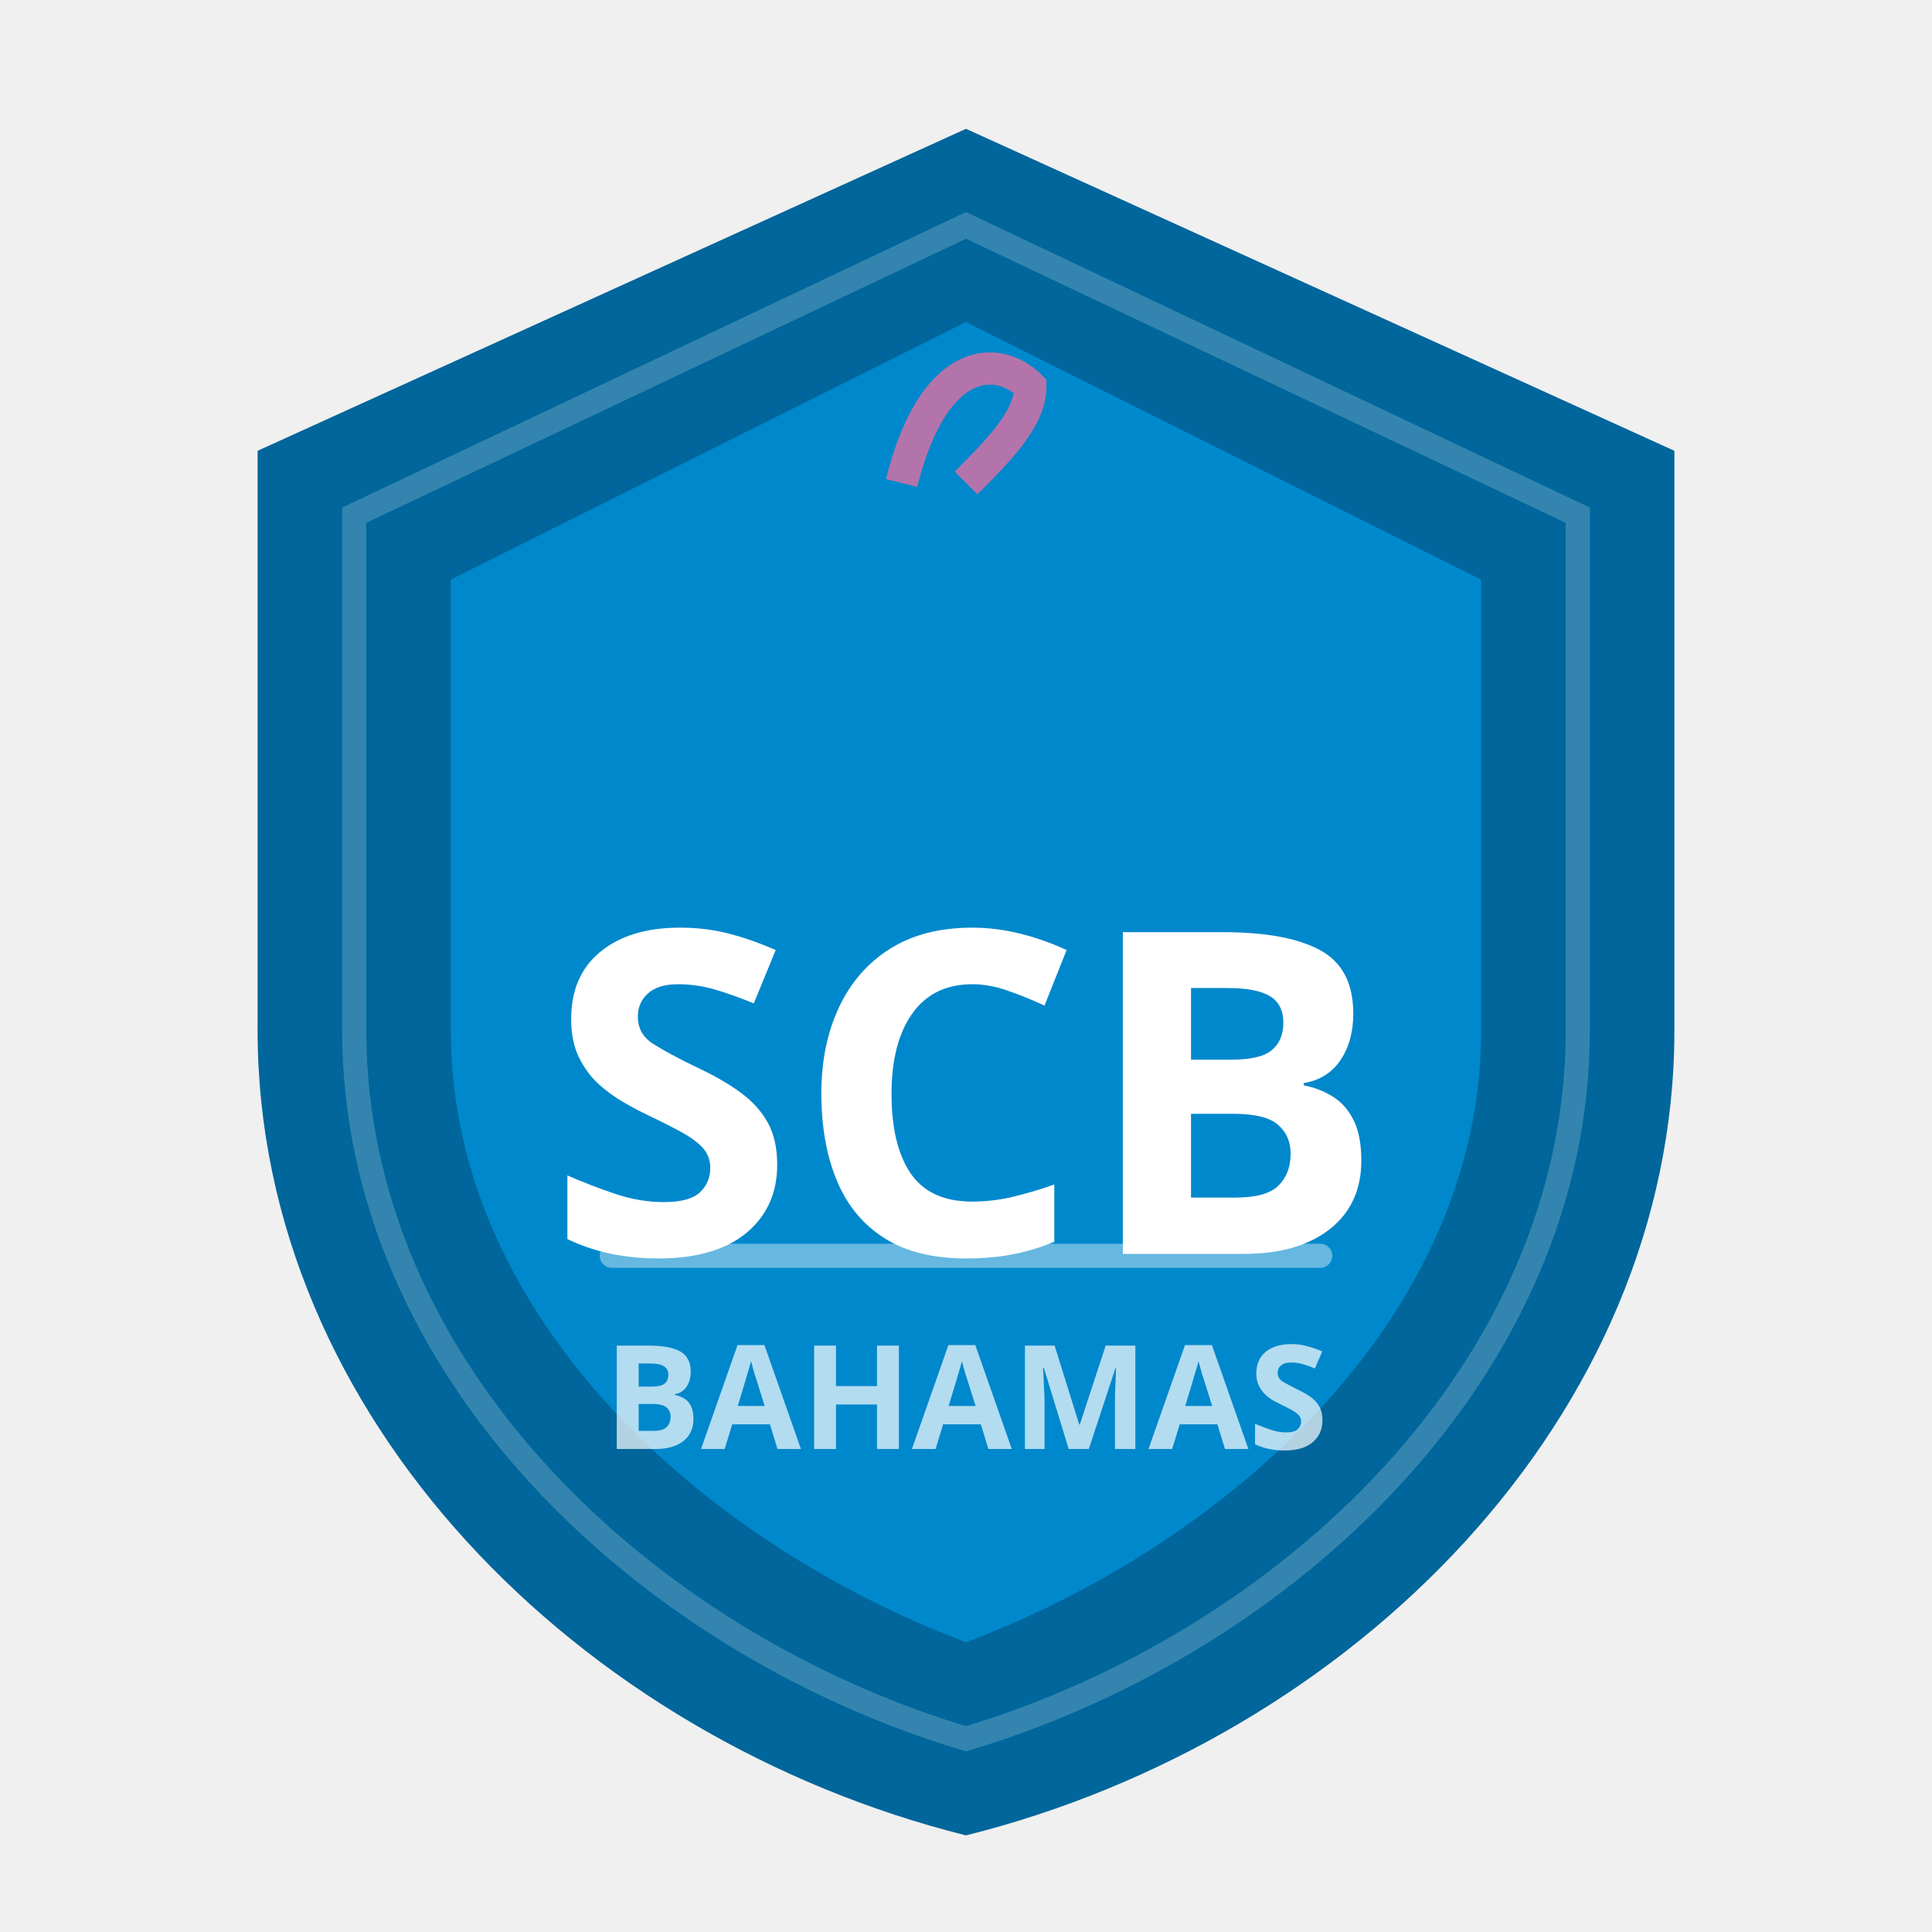
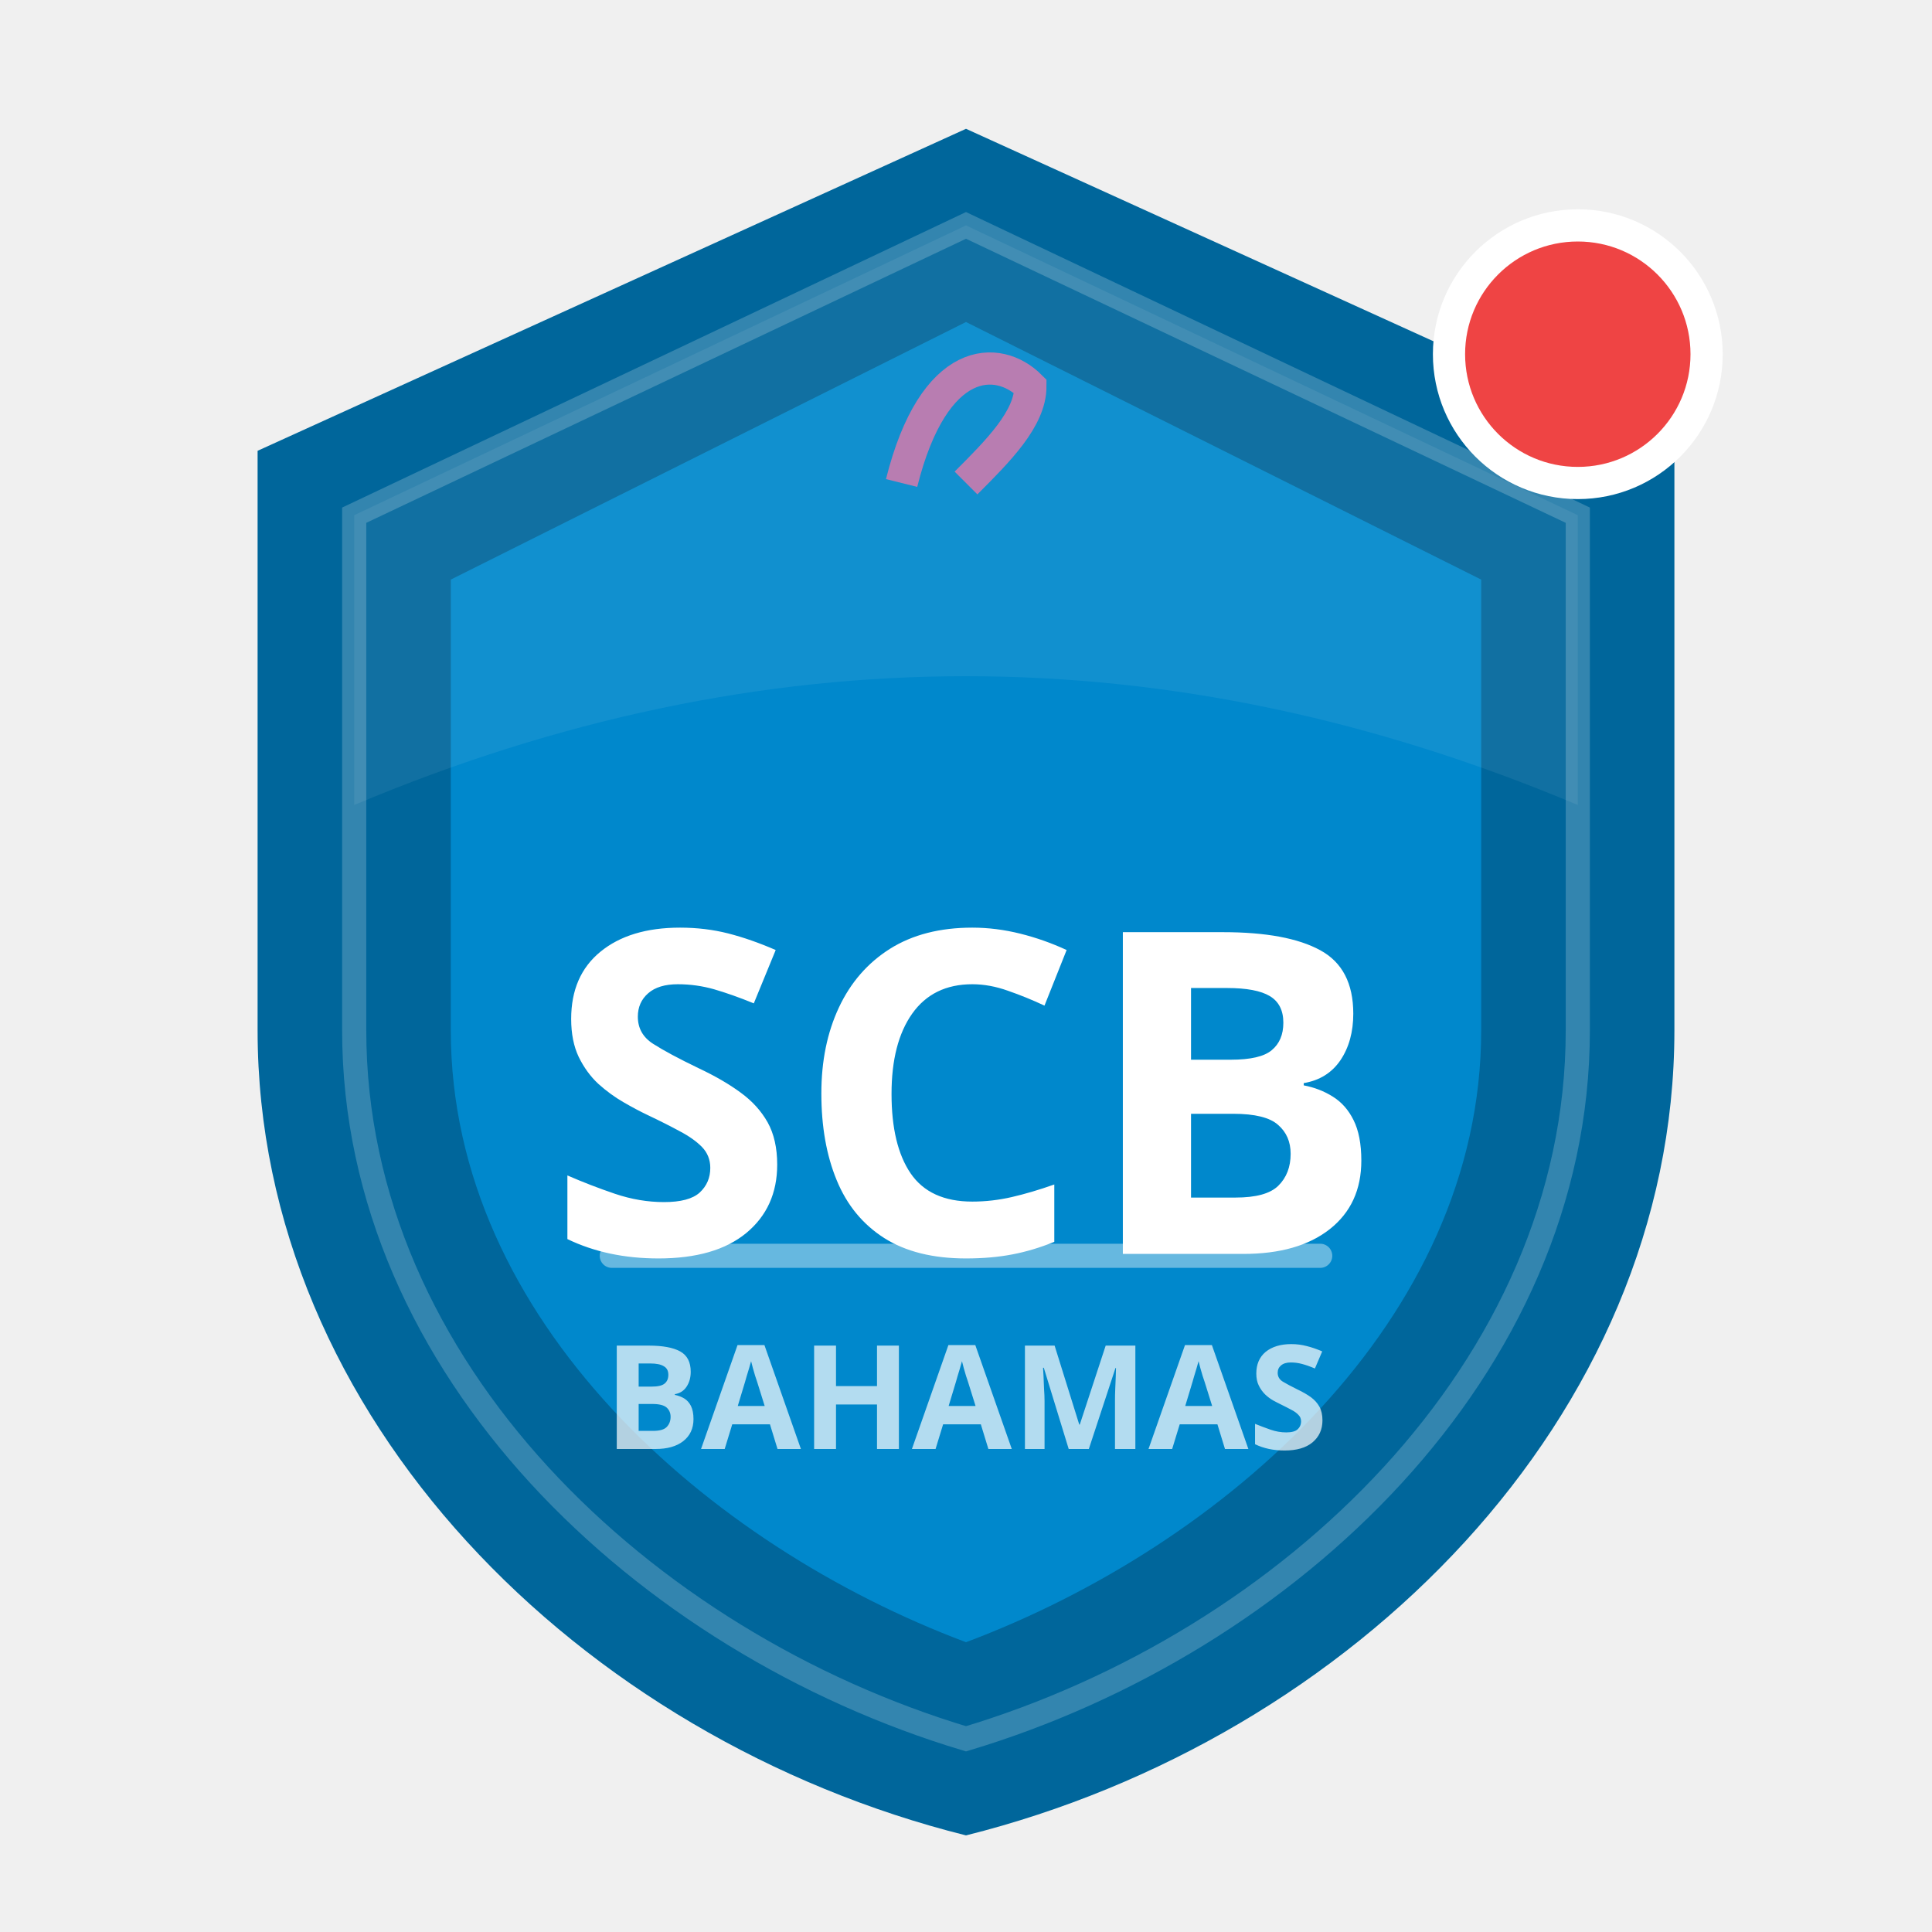
<svg xmlns="http://www.w3.org/2000/svg" viewBox="0 0 120 120" fill="none">
  <path d="M60 8L104 28V64C104 88 84 108 60 114C36 108 16 88 16 64V28L60 8Z" fill="#00669B" />
  <path d="M60 14L98 32V64C98 85 80 102 60 108C40 102 22 85 22 64V32L60 14Z" fill="#00669B" stroke="white" stroke-opacity="0.2" stroke-width="1.5" />
  <path d="M60 20L92 36V64C92 82 76 96 60 102C44 96 28 82 28 64V36L60 20Z" fill="#0088CC" />
  <path d="M56 30C58 22 62 22 64 24C64 26 62 28 60 30" stroke="#FF6B9D" stroke-width="2" fill="none" opacity="0.7" />
  <text x="60" y="68" font-family="system-ui,sans-serif" font-weight="800" font-size="28" fill="white" text-anchor="middle" dominant-baseline="middle">SCB</text>
  <line x1="38" y1="78" x2="82" y2="78" stroke="white" stroke-opacity="0.4" stroke-width="1.5" stroke-linecap="round" />
  <text x="60" y="90" font-family="system-ui,sans-serif" font-weight="600" font-size="9" fill="white" opacity="0.7" text-anchor="middle">BAHAMAS</text>
+   <path d="M60 14 L 98 32 L 98 50 Q 60 34 22 50 V 32 Z" fill="#fff" opacity="0.07" />
+   <circle cx="98" cy="22" r="8" fill="#ef4444" stroke="#fff" stroke-width="2" />
</svg>
